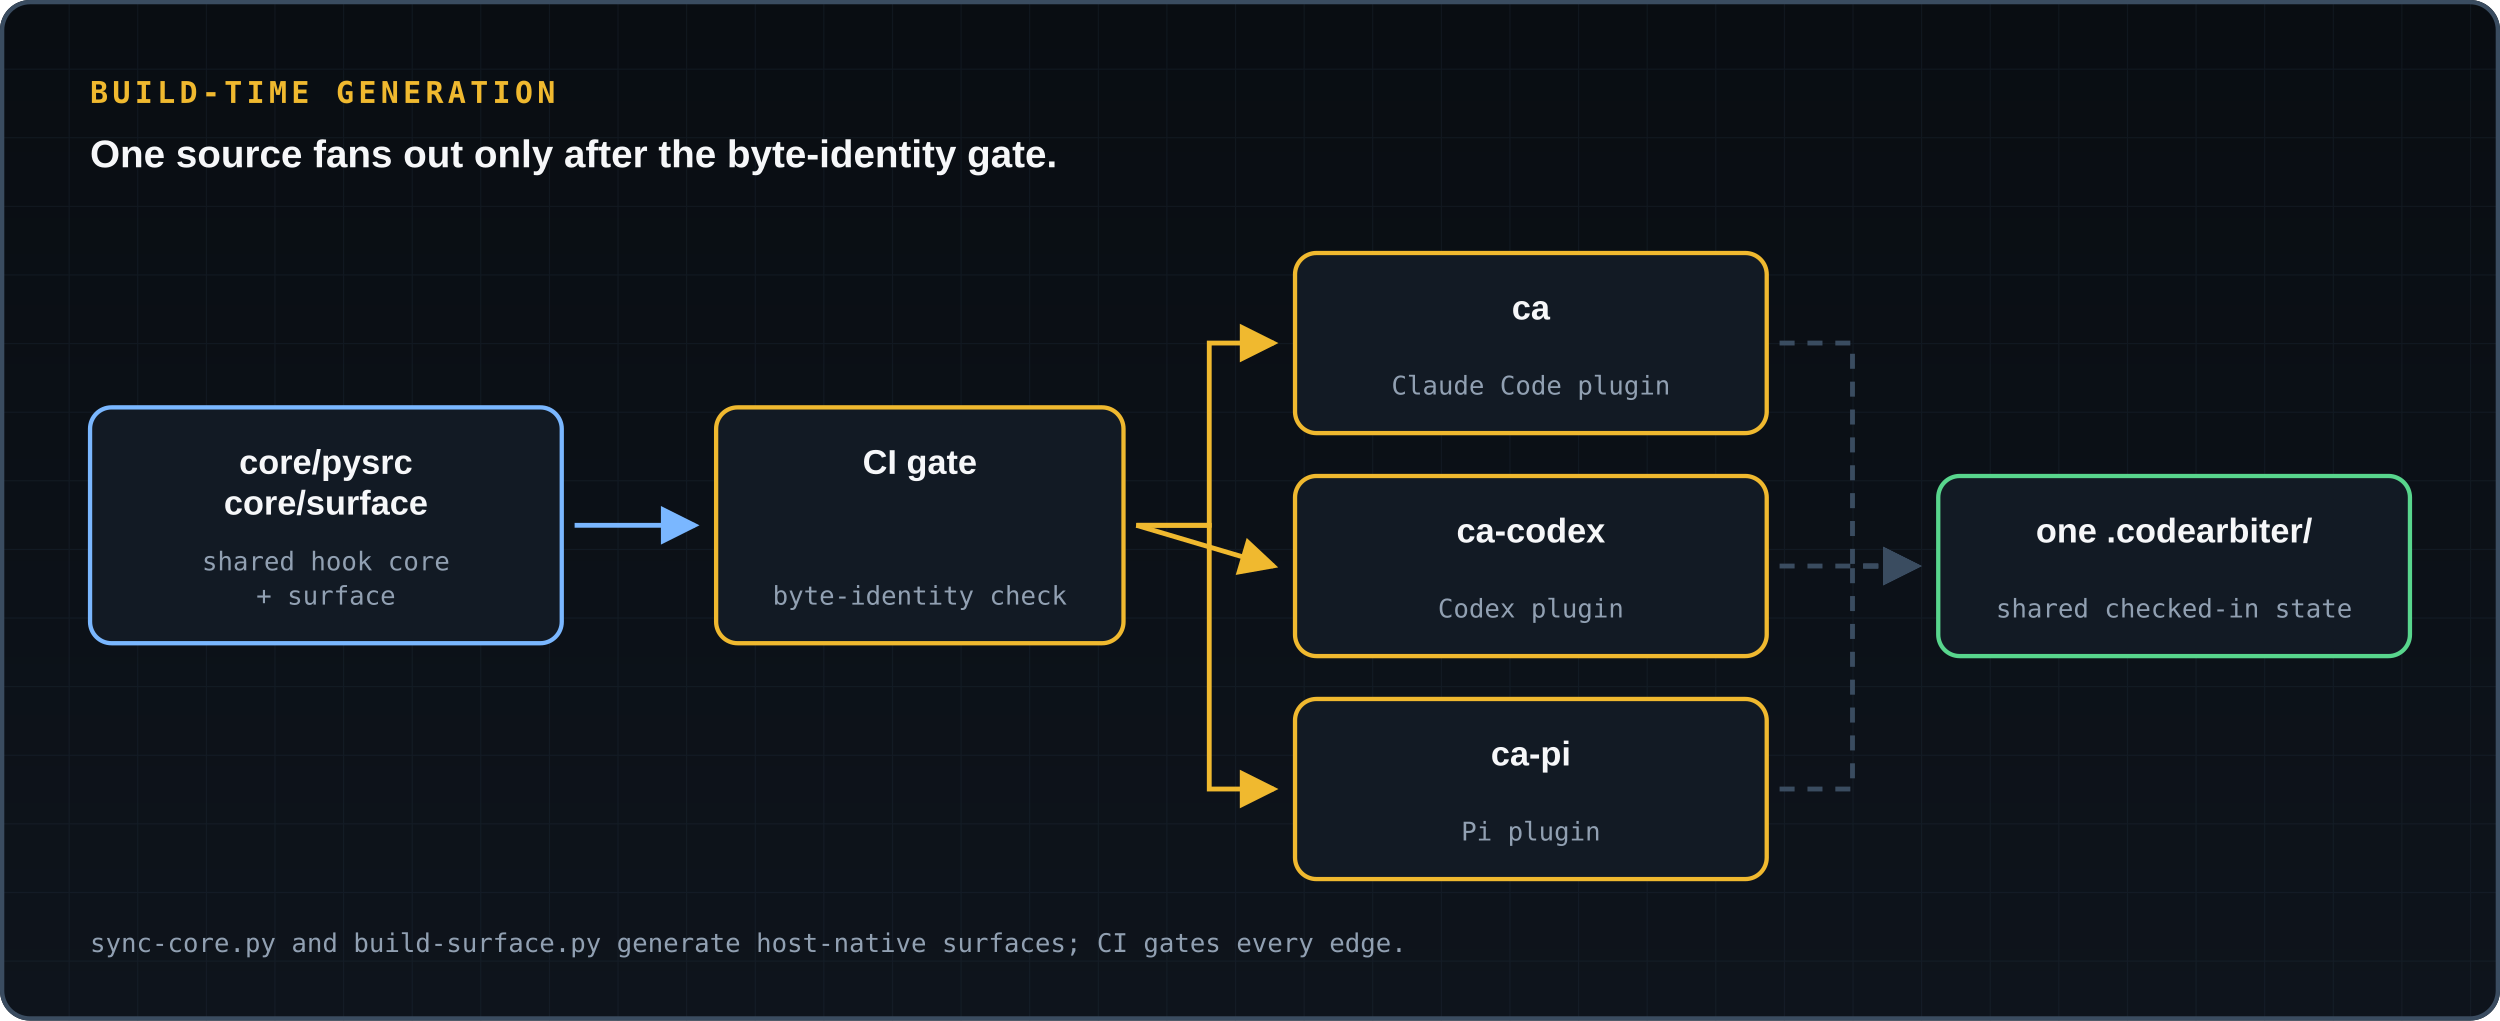
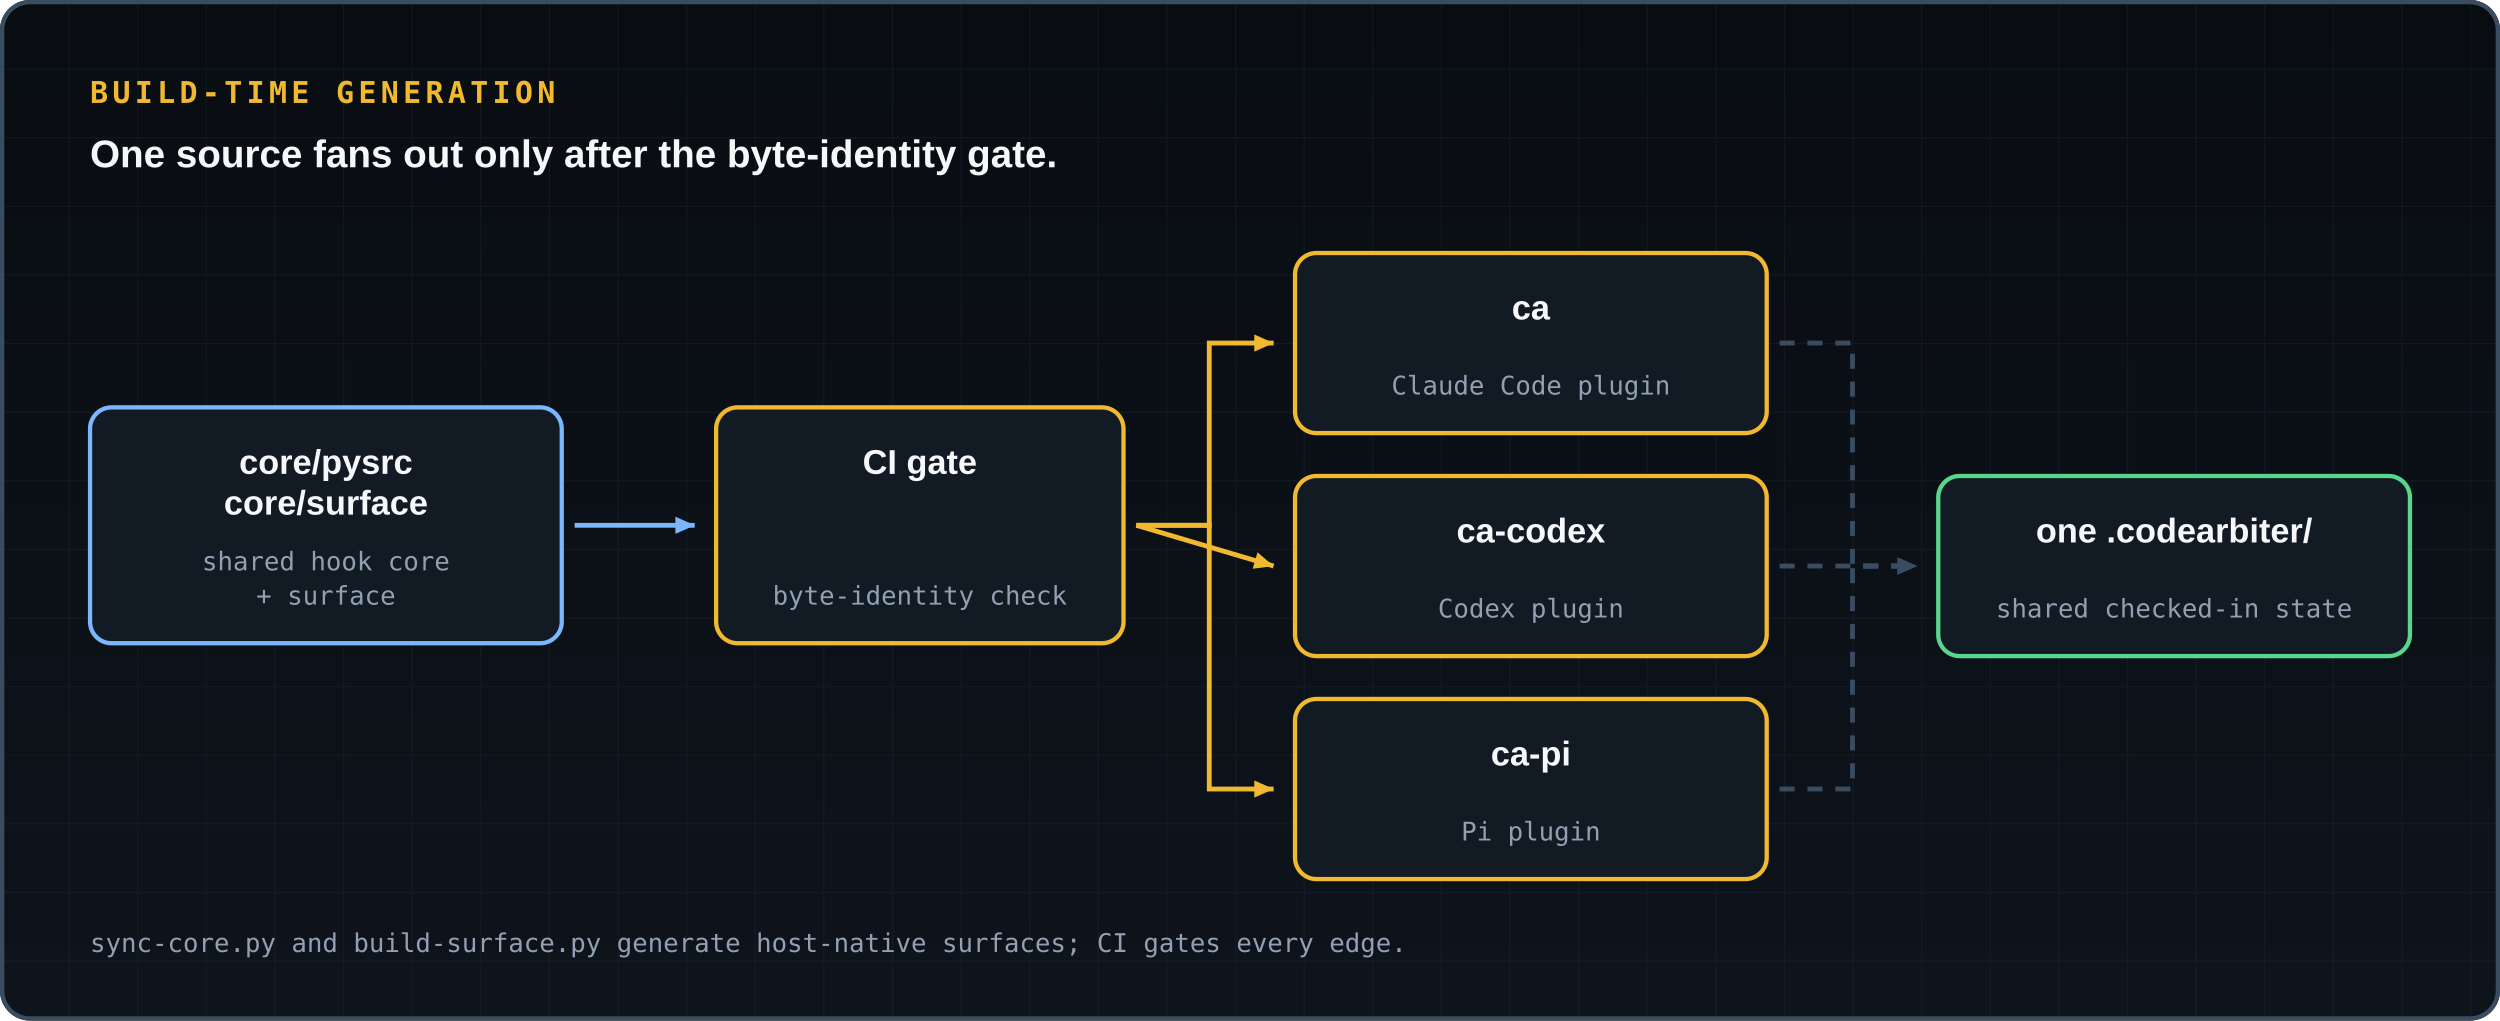
<svg xmlns="http://www.w3.org/2000/svg" viewBox="0 0 1166 476" role="img" data-diagram-system="ca-v2">
  <defs>
    <linearGradient id="canvas" x1="0" y1="0" x2="0" y2="1">
      <stop stop-color="#090d12" />
      <stop offset="1" stop-color="#0e141c" />
    </linearGradient>
    <pattern id="grid" width="32" height="32" patternUnits="userSpaceOnUse">
      <path d="M32 0H0V32" fill="none" stroke="#273647" stroke-width="1" stroke-opacity=".24" />
    </pattern>
-     <marker id="arrow" markerWidth="8" markerHeight="8" refX="7" refY="4" orient="auto" markerUnits="strokeWidth">
-       <path d="M0 0 8 4 0 8z" fill="context-stroke" />
+     <marker id="arrow" markerUnits="userSpaceOnUse" viewBox="0 0 9 8" markerWidth="9" markerHeight="8" refX="9" refY="4" orient="auto">
+       <path d="M0 0L9 4L0 8Z" fill="context-stroke" />
    </marker>
  </defs>
  <rect width="1166" height="476" rx="14" fill="url(#canvas)" />
  <rect width="1166" height="476" rx="14" fill="url(#grid)" />
  <rect x="1" y="1" width="1164" height="474" rx="13" fill="none" stroke="#3a4c60" stroke-width="2" />
  <text x="42" y="48" font-family="JetBrains Mono Variable, Consolas, Cascadia Mono, monospace" font-size="14" font-weight="750" fill="#f0b92f" text-anchor="start" letter-spacing="2" data-max-width="1100">BUILD-TIME GENERATION</text>
  <text x="42" y="78" font-family="Manrope Variable, Segoe UI, Arial, sans-serif" font-size="18" font-weight="700" fill="#f6f7f9" text-anchor="start" data-max-width="1100">One source fans out only after the byte-identity gate.</text>
  <rect x="42" y="190" width="220" height="110" rx="10" fill="#121a24" stroke="#7ab7ff" stroke-width="2" />
  <text x="152" y="221" font-family="Manrope Variable, Segoe UI, Arial, sans-serif" font-size="16" font-weight="700" fill="#f6f7f9" text-anchor="middle" data-max-width="196">core/pysrc</text>
  <text x="152" y="240" font-family="Manrope Variable, Segoe UI, Arial, sans-serif" font-size="16" font-weight="700" fill="#f6f7f9" text-anchor="middle" data-max-width="196">core/surface</text>
  <text x="152" y="266" font-family="JetBrains Mono Variable, Consolas, Cascadia Mono, monospace" font-size="12" font-weight="500" fill="#91a0b2" text-anchor="middle" data-label-kind="annotation" data-max-width="196">shared hook core</text>
  <text x="152" y="282" font-family="JetBrains Mono Variable, Consolas, Cascadia Mono, monospace" font-size="12" font-weight="500" fill="#91a0b2" text-anchor="middle" data-label-kind="annotation" data-max-width="196">+ surface</text>
  <rect x="334" y="190" width="190" height="110" rx="10" fill="#121a24" stroke="#f0b92f" stroke-width="2" />
  <text x="429" y="221" font-family="Manrope Variable, Segoe UI, Arial, sans-serif" font-size="16" font-weight="700" fill="#f6f7f9" text-anchor="middle" data-max-width="166">CI gate</text>
  <text x="429" y="282" font-family="JetBrains Mono Variable, Consolas, Cascadia Mono, monospace" font-size="12" font-weight="500" fill="#91a0b2" text-anchor="middle" data-label-kind="annotation" data-max-width="166">byte-identity check</text>
  <path d="M268 245 L324 245" fill="none" stroke="#7ab7ff" stroke-width="2.25" marker-end="url(#arrow)" />
  <rect x="604" y="118" width="220" height="84" rx="10" fill="#121a24" stroke="#f0b92f" stroke-width="2" />
  <text x="714" y="149" font-family="Manrope Variable, Segoe UI, Arial, sans-serif" font-size="16" font-weight="700" fill="#f6f7f9" text-anchor="middle" data-max-width="196">ca</text>
  <text x="714" y="184" font-family="JetBrains Mono Variable, Consolas, Cascadia Mono, monospace" font-size="12" font-weight="500" fill="#91a0b2" text-anchor="middle" data-label-kind="annotation" data-max-width="196">Claude Code plugin</text>
  <rect x="604" y="222" width="220" height="84" rx="10" fill="#121a24" stroke="#f0b92f" stroke-width="2" />
  <text x="714" y="253" font-family="Manrope Variable, Segoe UI, Arial, sans-serif" font-size="16" font-weight="700" fill="#f6f7f9" text-anchor="middle" data-max-width="196">ca-codex</text>
  <text x="714" y="288" font-family="JetBrains Mono Variable, Consolas, Cascadia Mono, monospace" font-size="12" font-weight="500" fill="#91a0b2" text-anchor="middle" data-label-kind="annotation" data-max-width="196">Codex plugin</text>
  <rect x="604" y="326" width="220" height="84" rx="10" fill="#121a24" stroke="#f0b92f" stroke-width="2" />
  <text x="714" y="357" font-family="Manrope Variable, Segoe UI, Arial, sans-serif" font-size="16" font-weight="700" fill="#f6f7f9" text-anchor="middle" data-max-width="196">ca-pi</text>
  <text x="714" y="392" font-family="JetBrains Mono Variable, Consolas, Cascadia Mono, monospace" font-size="12" font-weight="500" fill="#91a0b2" text-anchor="middle" data-label-kind="annotation" data-max-width="196">Pi plugin</text>
  <polyline points="530,245 564,245 564,160 594,160" fill="none" stroke="#f0b92f" stroke-width="2.25" marker-end="url(#arrow)" />
  <path d="M530 245 L594 264" fill="none" stroke="#f0b92f" stroke-width="2.25" marker-end="url(#arrow)" />
  <polyline points="530,245 564,245 564,368 594,368" fill="none" stroke="#f0b92f" stroke-width="2.25" marker-end="url(#arrow)" />
  <rect x="904" y="222" width="220" height="84" rx="10" fill="#121a24" stroke="#58d68d" stroke-width="2" />
  <text x="1014" y="253" font-family="Manrope Variable, Segoe UI, Arial, sans-serif" font-size="16" font-weight="700" fill="#f6f7f9" text-anchor="middle" data-max-width="196">one .codearbiter/</text>
  <text x="1014" y="288" font-family="JetBrains Mono Variable, Consolas, Cascadia Mono, monospace" font-size="12" font-weight="500" fill="#91a0b2" text-anchor="middle" data-label-kind="annotation" data-max-width="196">shared checked-in state</text>
  <polyline points="830,160 864,160 864,264 894,264" fill="none" stroke="#3a4c60" stroke-width="2.25" stroke-dasharray="7 6" marker-end="url(#arrow)" />
  <path d="M830 264 L894 264" fill="none" stroke="#3a4c60" stroke-width="2.25" stroke-dasharray="7 6" marker-end="url(#arrow)" />
  <polyline points="830,368 864,368 864,264 894,264" fill="none" stroke="#3a4c60" stroke-width="2.25" stroke-dasharray="7 6" marker-end="url(#arrow)" />
  <text x="42" y="444" font-family="JetBrains Mono Variable, Consolas, Cascadia Mono, monospace" font-size="12" font-weight="500" fill="#91a0b2" text-anchor="start" data-label-kind="annotation" data-max-width="1100">sync-core.py and build-surface.py generate host-native surfaces; CI gates every edge.</text>
</svg>
